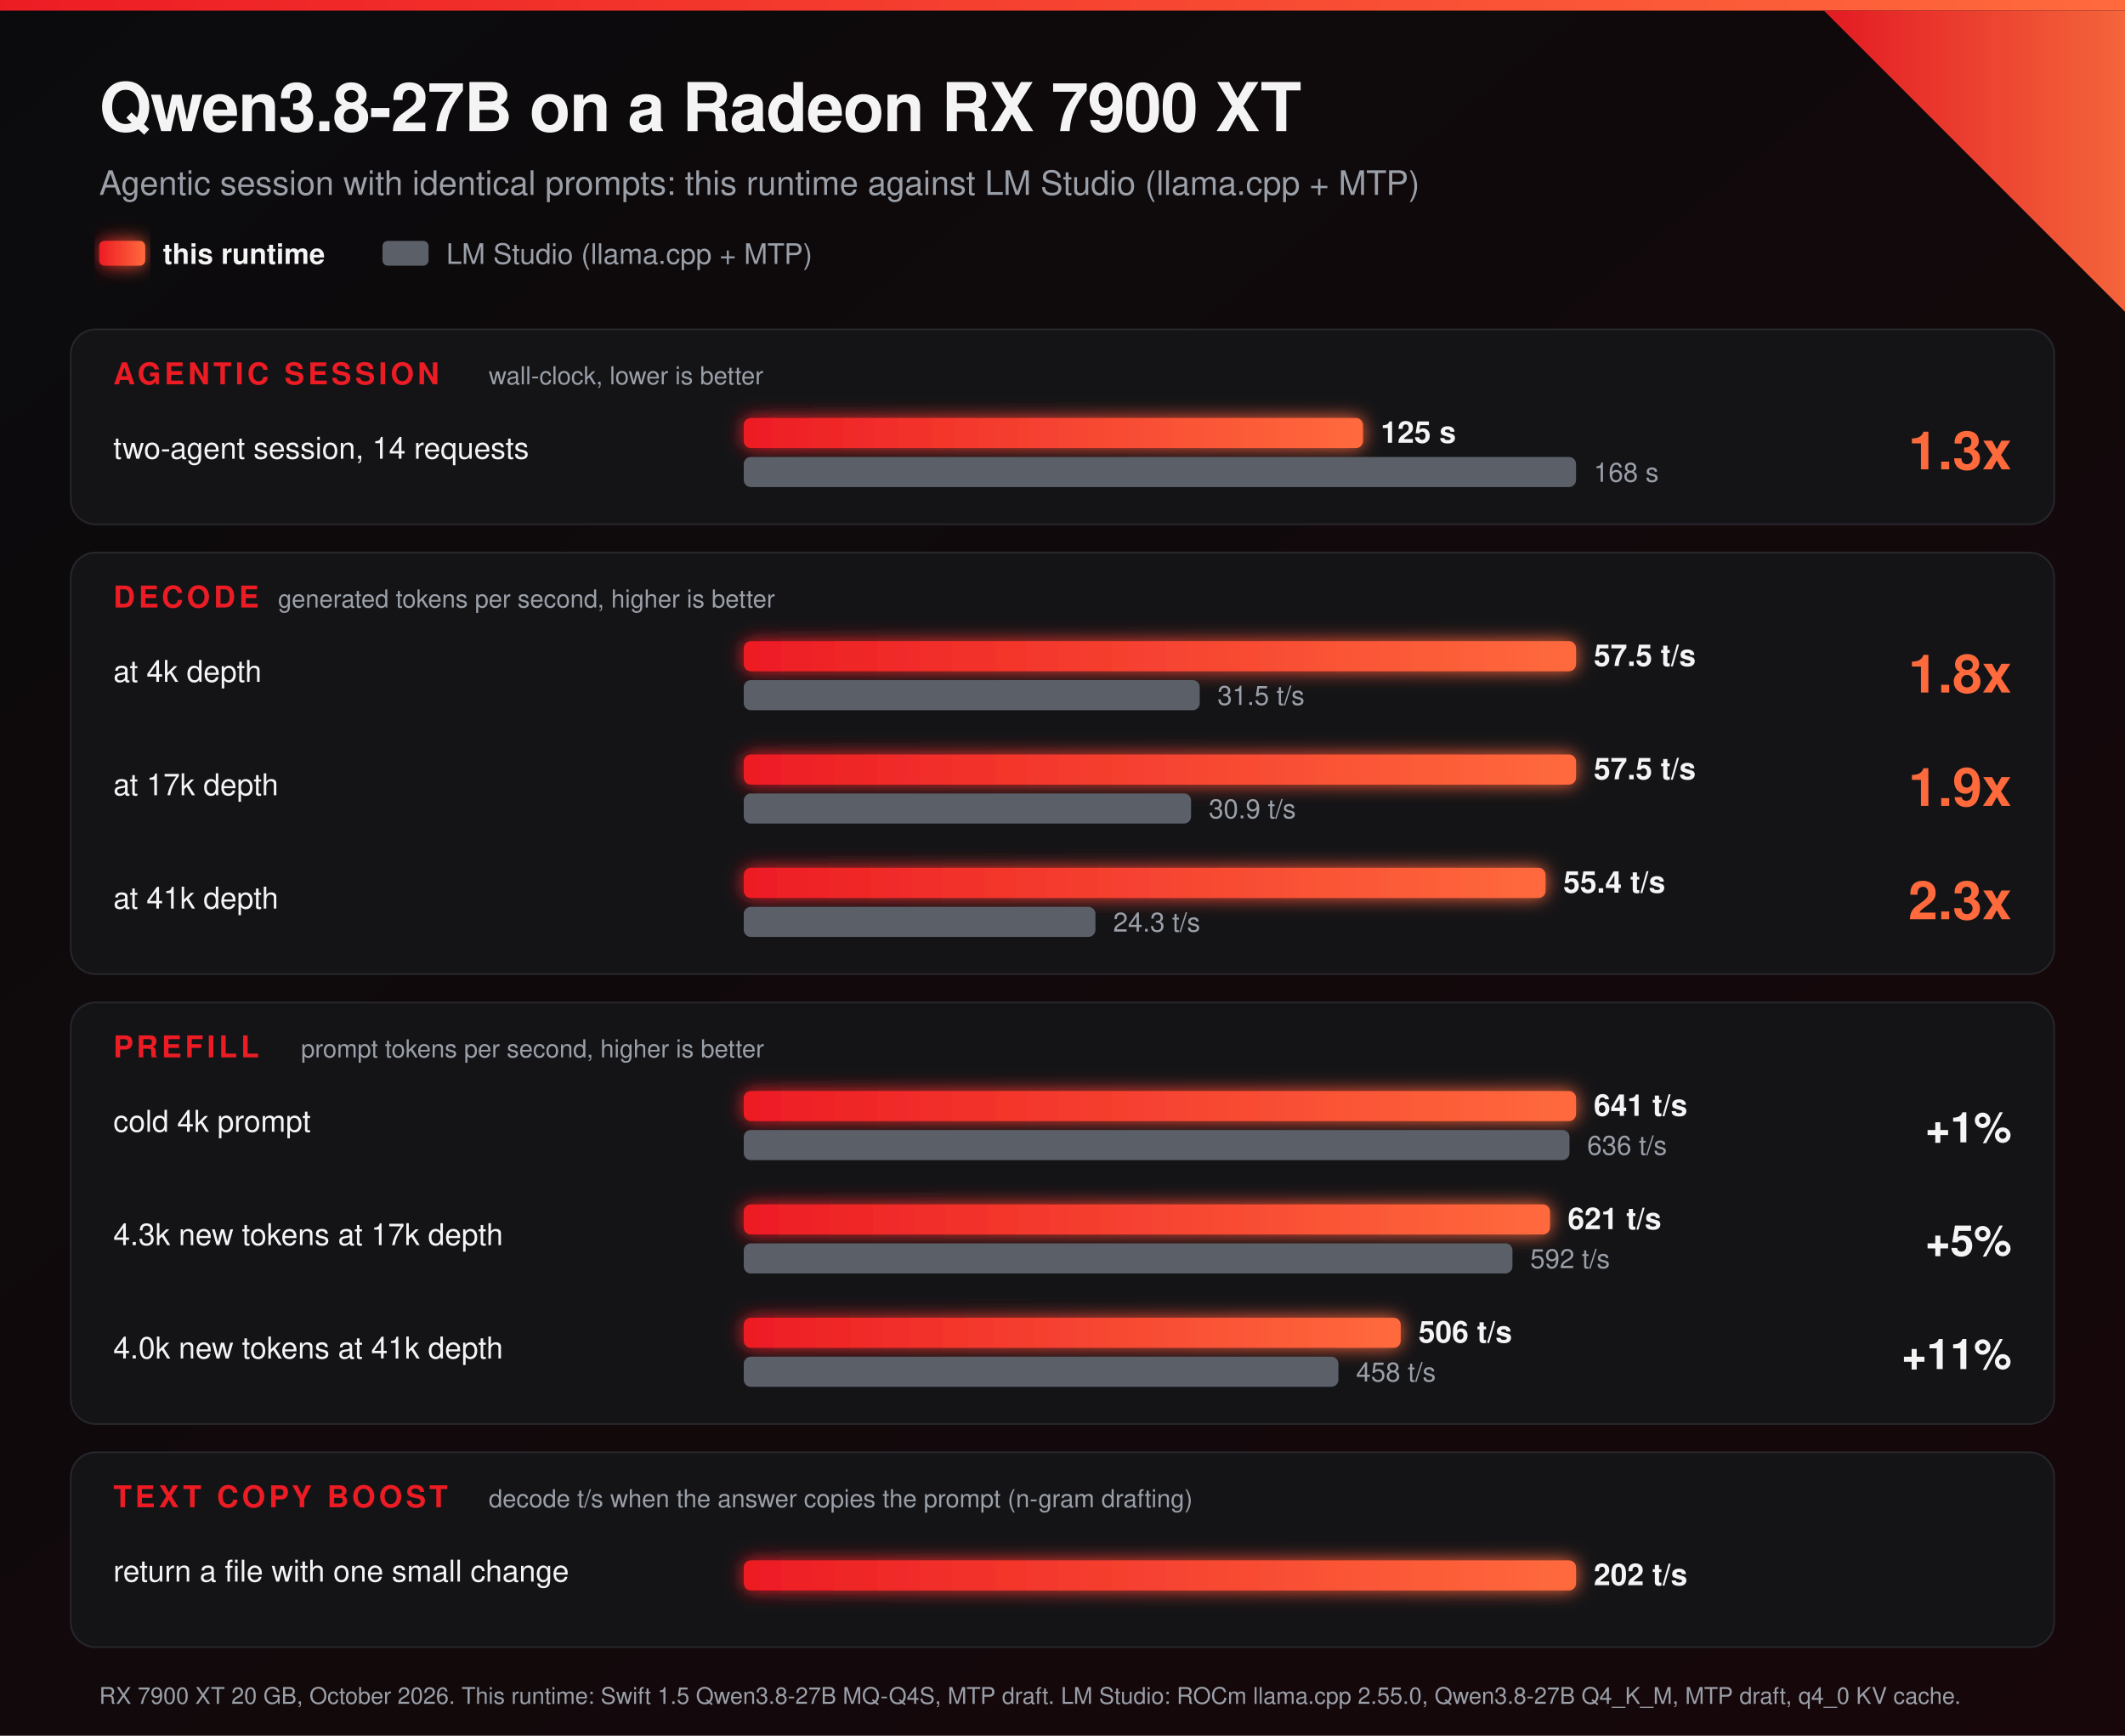
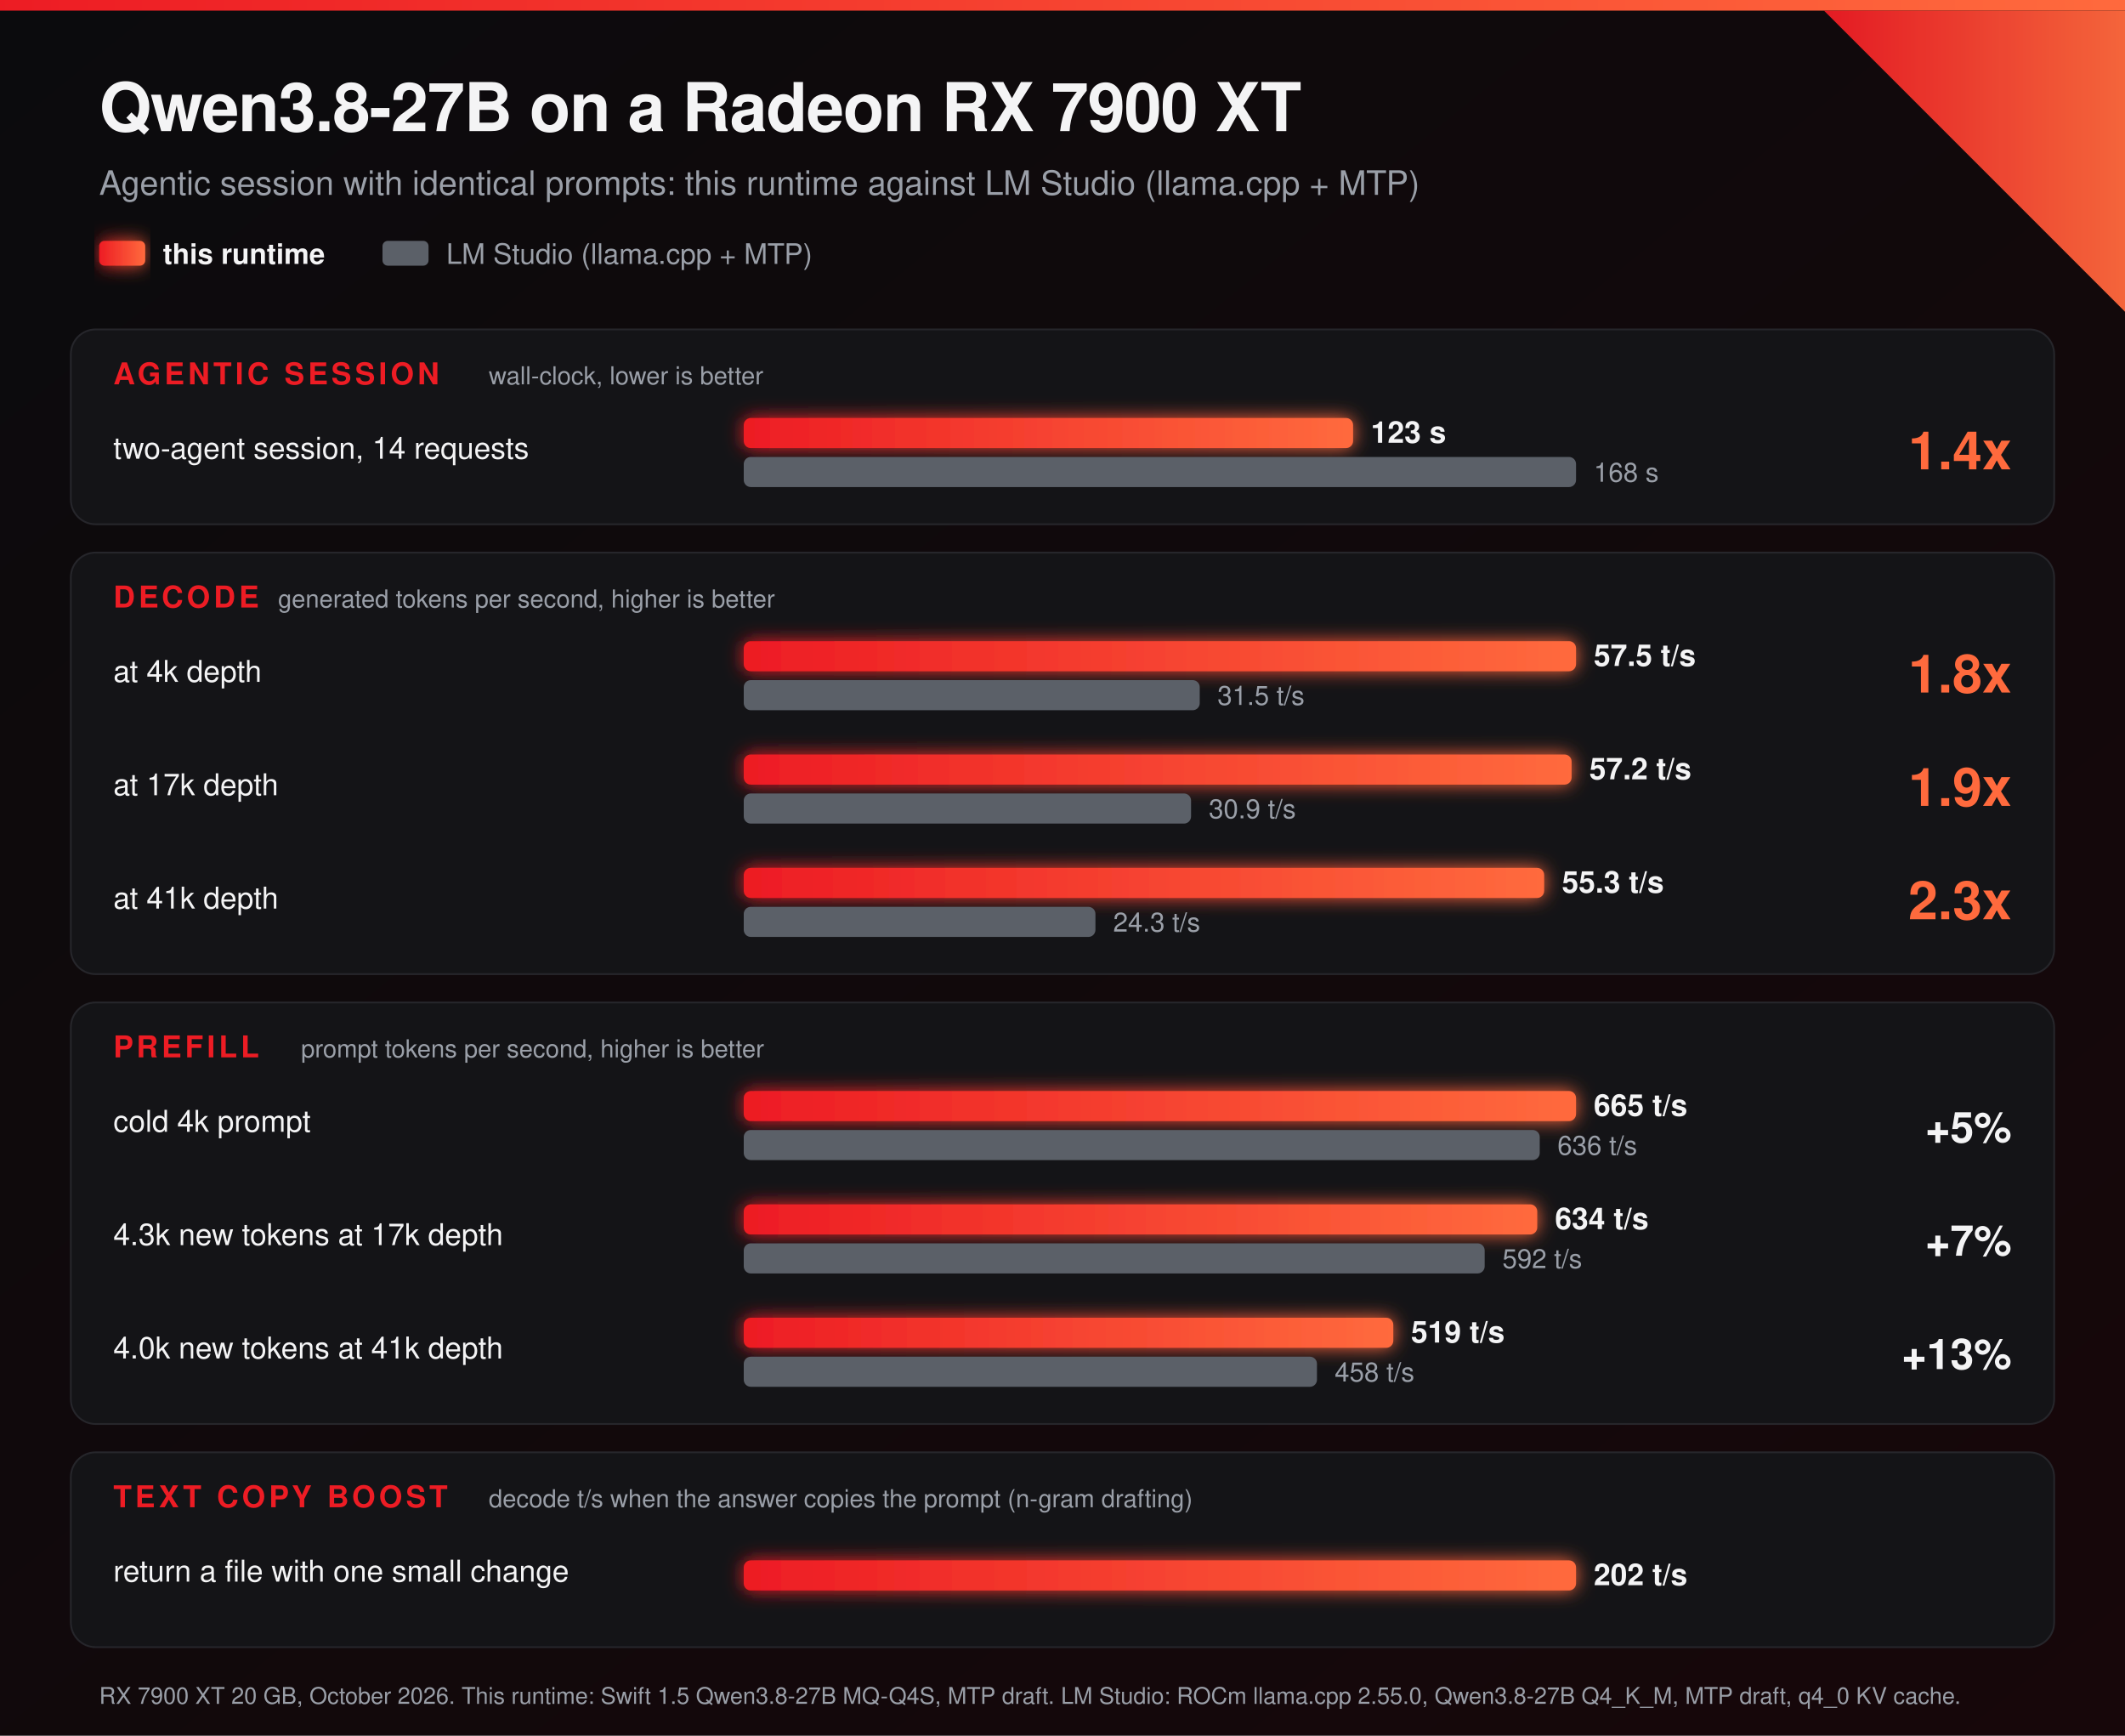
<svg xmlns="http://www.w3.org/2000/svg" viewBox="0 0 1200 980" width="1200" height="980" font-family="Segoe UI, Helvetica Neue, Helvetica, Arial, sans-serif">
  <defs>
    <linearGradient id="red" x1="0" x2="1" y1="0" y2="0">
      <stop offset="0" stop-color="#ED1C24" />
      <stop offset="1" stop-color="#FF6A3D" />
    </linearGradient>
    <linearGradient id="bg" x1="0" x2="1" y1="0" y2="1">
      <stop offset="0" stop-color="#0B0B0D" />
      <stop offset="1" stop-color="#17070A" />
    </linearGradient>
    <filter id="glow" x="-10%" y="-80%" width="120%" height="260%">
      <feGaussianBlur stdDeviation="5" result="b" />
      <feMerge>
        <feMergeNode in="b" />
        <feMergeNode in="SourceGraphic" />
      </feMerge>
    </filter>
  </defs>
  <rect width="1200" height="980" fill="url(#bg)" />
  <rect width="1200" height="6" fill="url(#red)" />
  <path d="M1030 6 L1200 6 L1200 176 Z" fill="url(#red)" opacity="0.95" />
  <text x="56" y="74" fill="#F4F4F5" font-size="38" font-weight="800" letter-spacing="-0.5">Qwen3.8-27B on a Radeon RX 7900 XT</text>
  <text x="56" y="110" fill="#9A9FA8" font-size="19">Agentic session with identical prompts: this runtime against LM Studio (llama.cpp + MTP)</text>
  <rect x="56" y="136" width="26" height="14" rx="3" fill="url(#red)" filter="url(#glow)" />
  <text x="92" y="149" fill="#F4F4F5" font-size="16" font-weight="600">this runtime</text>
  <rect x="216" y="136" width="26" height="14" rx="3" fill="#5B6068" />
  <text x="252" y="149" fill="#9A9FA8" font-size="16">LM Studio (llama.cpp + MTP)</text>
  <rect x="40" y="186" width="1120" height="110" rx="14" fill="#141417" stroke="#26262B" />
  <text x="64" y="217" fill="#ED1C24" font-size="17" font-weight="800" letter-spacing="2">AGENTIC SESSION</text>
  <text x="276" y="217" fill="#9A9FA8" font-size="14">wall-clock, lower is better</text>
  <text x="64" y="259" fill="#F4F4F5" font-size="17">two-agent session, 14 requests</text>
-   <rect x="420" y="236" width="349.7" height="17" rx="4" fill="url(#red)" filter="url(#glow)" />
-   <text x="779.7" y="250" fill="#F4F4F5" font-size="17" font-weight="800">125 s</text>
+   <rect x="420" y="236" width="344.1" height="17" rx="4" fill="url(#red)" filter="url(#glow)" />
+   <text x="774.1" y="250" fill="#F4F4F5" font-size="17" font-weight="800">123 s</text>
  <rect x="420" y="258" width="470.0" height="17" rx="4" fill="#5B6068" />
  <text x="900.0" y="272" fill="#9A9FA8" font-size="15">168 s</text>
-   <text x="1136" y="265" text-anchor="end" fill="#FF6A3D" font-size="30" font-weight="800">1.3x</text>
+   <text x="1136" y="265" text-anchor="end" fill="#FF6A3D" font-size="30" font-weight="800">1.4x</text>
  <rect x="40" y="312" width="1120" height="238" rx="14" fill="#141417" stroke="#26262B" />
  <text x="64" y="343" fill="#ED1C24" font-size="17" font-weight="800" letter-spacing="2">DECODE</text>
  <text x="157" y="343" fill="#9A9FA8" font-size="14">generated tokens per second, higher is better</text>
  <text x="64" y="385" fill="#F4F4F5" font-size="17">at 4k depth</text>
  <rect x="420" y="362" width="470.0" height="17" rx="4" fill="url(#red)" filter="url(#glow)" />
  <text x="900.0" y="376" fill="#F4F4F5" font-size="17" font-weight="800">57.5 t/s</text>
  <rect x="420" y="384" width="257.5" height="17" rx="4" fill="#5B6068" />
  <text x="687.5" y="398" fill="#9A9FA8" font-size="15">31.5 t/s</text>
  <text x="1136" y="391" text-anchor="end" fill="#FF6A3D" font-size="30" font-weight="800">1.8x</text>
  <text x="64" y="449" fill="#F4F4F5" font-size="17">at 17k depth</text>
-   <rect x="420" y="426" width="470.0" height="17" rx="4" fill="url(#red)" filter="url(#glow)" />
-   <text x="900.0" y="440" fill="#F4F4F5" font-size="17" font-weight="800">57.5 t/s</text>
+   <rect x="420" y="426" width="467.5" height="17" rx="4" fill="url(#red)" filter="url(#glow)" />
+   <text x="897.5" y="440" fill="#F4F4F5" font-size="17" font-weight="800">57.2 t/s</text>
  <rect x="420" y="448" width="252.6" height="17" rx="4" fill="#5B6068" />
  <text x="682.6" y="462" fill="#9A9FA8" font-size="15">30.9 t/s</text>
  <text x="1136" y="455" text-anchor="end" fill="#FF6A3D" font-size="30" font-weight="800">1.9x</text>
  <text x="64" y="513" fill="#F4F4F5" font-size="17">at 41k depth</text>
-   <rect x="420" y="490" width="452.8" height="17" rx="4" fill="url(#red)" filter="url(#glow)" />
-   <text x="882.8" y="504" fill="#F4F4F5" font-size="17" font-weight="800">55.4 t/s</text>
+   <rect x="420" y="490" width="452.0" height="17" rx="4" fill="url(#red)" filter="url(#glow)" />
+   <text x="882.0" y="504" fill="#F4F4F5" font-size="17" font-weight="800">55.3 t/s</text>
  <rect x="420" y="512" width="198.6" height="17" rx="4" fill="#5B6068" />
  <text x="628.6" y="526" fill="#9A9FA8" font-size="15">24.3 t/s</text>
  <text x="1136" y="519" text-anchor="end" fill="#FF6A3D" font-size="30" font-weight="800">2.3x</text>
  <rect x="40" y="566" width="1120" height="238" rx="14" fill="#141417" stroke="#26262B" />
  <text x="64" y="597" fill="#ED1C24" font-size="17" font-weight="800" letter-spacing="2">PREFILL</text>
  <text x="170" y="597" fill="#9A9FA8" font-size="14">prompt tokens per second, higher is better</text>
  <text x="64" y="639" fill="#F4F4F5" font-size="17">cold 4k prompt</text>
  <rect x="420" y="616" width="470.0" height="17" rx="4" fill="url(#red)" filter="url(#glow)" />
-   <text x="900.0" y="630" fill="#F4F4F5" font-size="17" font-weight="800">641 t/s</text>
-   <rect x="420" y="638" width="466.3" height="17" rx="4" fill="#5B6068" />
-   <text x="896.3" y="652" fill="#9A9FA8" font-size="15">636 t/s</text>
-   <text x="1136" y="645" text-anchor="end" fill="#F4F4F5" font-size="24" font-weight="800">+1%</text>
+   <text x="900.0" y="630" fill="#F4F4F5" font-size="17" font-weight="800">665 t/s</text>
+   <rect x="420" y="638" width="449.5" height="17" rx="4" fill="#5B6068" />
+   <text x="879.5" y="652" fill="#9A9FA8" font-size="15">636 t/s</text>
+   <text x="1136" y="645" text-anchor="end" fill="#F4F4F5" font-size="24" font-weight="800">+5%</text>
  <text x="64" y="703" fill="#F4F4F5" font-size="17">4.3k new tokens at 17k depth</text>
-   <rect x="420" y="680" width="455.3" height="17" rx="4" fill="url(#red)" filter="url(#glow)" />
-   <text x="885.3" y="694" fill="#F4F4F5" font-size="17" font-weight="800">621 t/s</text>
-   <rect x="420" y="702" width="434.1" height="17" rx="4" fill="#5B6068" />
-   <text x="864.1" y="716" fill="#9A9FA8" font-size="15">592 t/s</text>
-   <text x="1136" y="709" text-anchor="end" fill="#F4F4F5" font-size="24" font-weight="800">+5%</text>
+   <rect x="420" y="680" width="448.1" height="17" rx="4" fill="url(#red)" filter="url(#glow)" />
+   <text x="878.1" y="694" fill="#F4F4F5" font-size="17" font-weight="800">634 t/s</text>
+   <rect x="420" y="702" width="418.4" height="17" rx="4" fill="#5B6068" />
+   <text x="848.4" y="716" fill="#9A9FA8" font-size="15">592 t/s</text>
+   <text x="1136" y="709" text-anchor="end" fill="#F4F4F5" font-size="24" font-weight="800">+7%</text>
  <text x="64" y="767" fill="#F4F4F5" font-size="17">4.0k new tokens at 41k depth</text>
-   <rect x="420" y="744" width="371.0" height="17" rx="4" fill="url(#red)" filter="url(#glow)" />
-   <text x="801.0" y="758" fill="#F4F4F5" font-size="17" font-weight="800">506 t/s</text>
-   <rect x="420" y="766" width="335.8" height="17" rx="4" fill="#5B6068" />
-   <text x="765.8" y="780" fill="#9A9FA8" font-size="15">458 t/s</text>
-   <text x="1136" y="773" text-anchor="end" fill="#F4F4F5" font-size="24" font-weight="800">+11%</text>
+   <rect x="420" y="744" width="366.8" height="17" rx="4" fill="url(#red)" filter="url(#glow)" />
+   <text x="796.8" y="758" fill="#F4F4F5" font-size="17" font-weight="800">519 t/s</text>
+   <rect x="420" y="766" width="323.7" height="17" rx="4" fill="#5B6068" />
+   <text x="753.7" y="780" fill="#9A9FA8" font-size="15">458 t/s</text>
+   <text x="1136" y="773" text-anchor="end" fill="#F4F4F5" font-size="24" font-weight="800">+13%</text>
  <rect x="40" y="820" width="1120" height="110" rx="14" fill="#141417" stroke="#26262B" />
  <text x="64" y="851" fill="#ED1C24" font-size="17" font-weight="800" letter-spacing="2">TEXT COPY BOOST</text>
  <text x="276" y="851" fill="#9A9FA8" font-size="14">decode t/s when the answer copies the prompt (n-gram drafting)</text>
  <text x="64" y="893" fill="#F4F4F5" font-size="17">return a file with one small change</text>
  <rect x="420" y="881" width="470.0" height="17" rx="4" fill="url(#red)" filter="url(#glow)" />
  <text x="900.0" y="895" fill="#F4F4F5" font-size="17" font-weight="800">202 t/s</text>
  <text x="56" y="962" fill="#9A9FA8" font-size="13">RX 7900 XT 20 GB, October 2026. This runtime: Swift 1.5 Qwen3.8-27B MQ-Q4S, MTP draft. LM Studio: ROCm llama.cpp 2.55.0, Qwen3.8-27B Q4_K_M, MTP draft, q4_0 KV cache.</text>
</svg>
